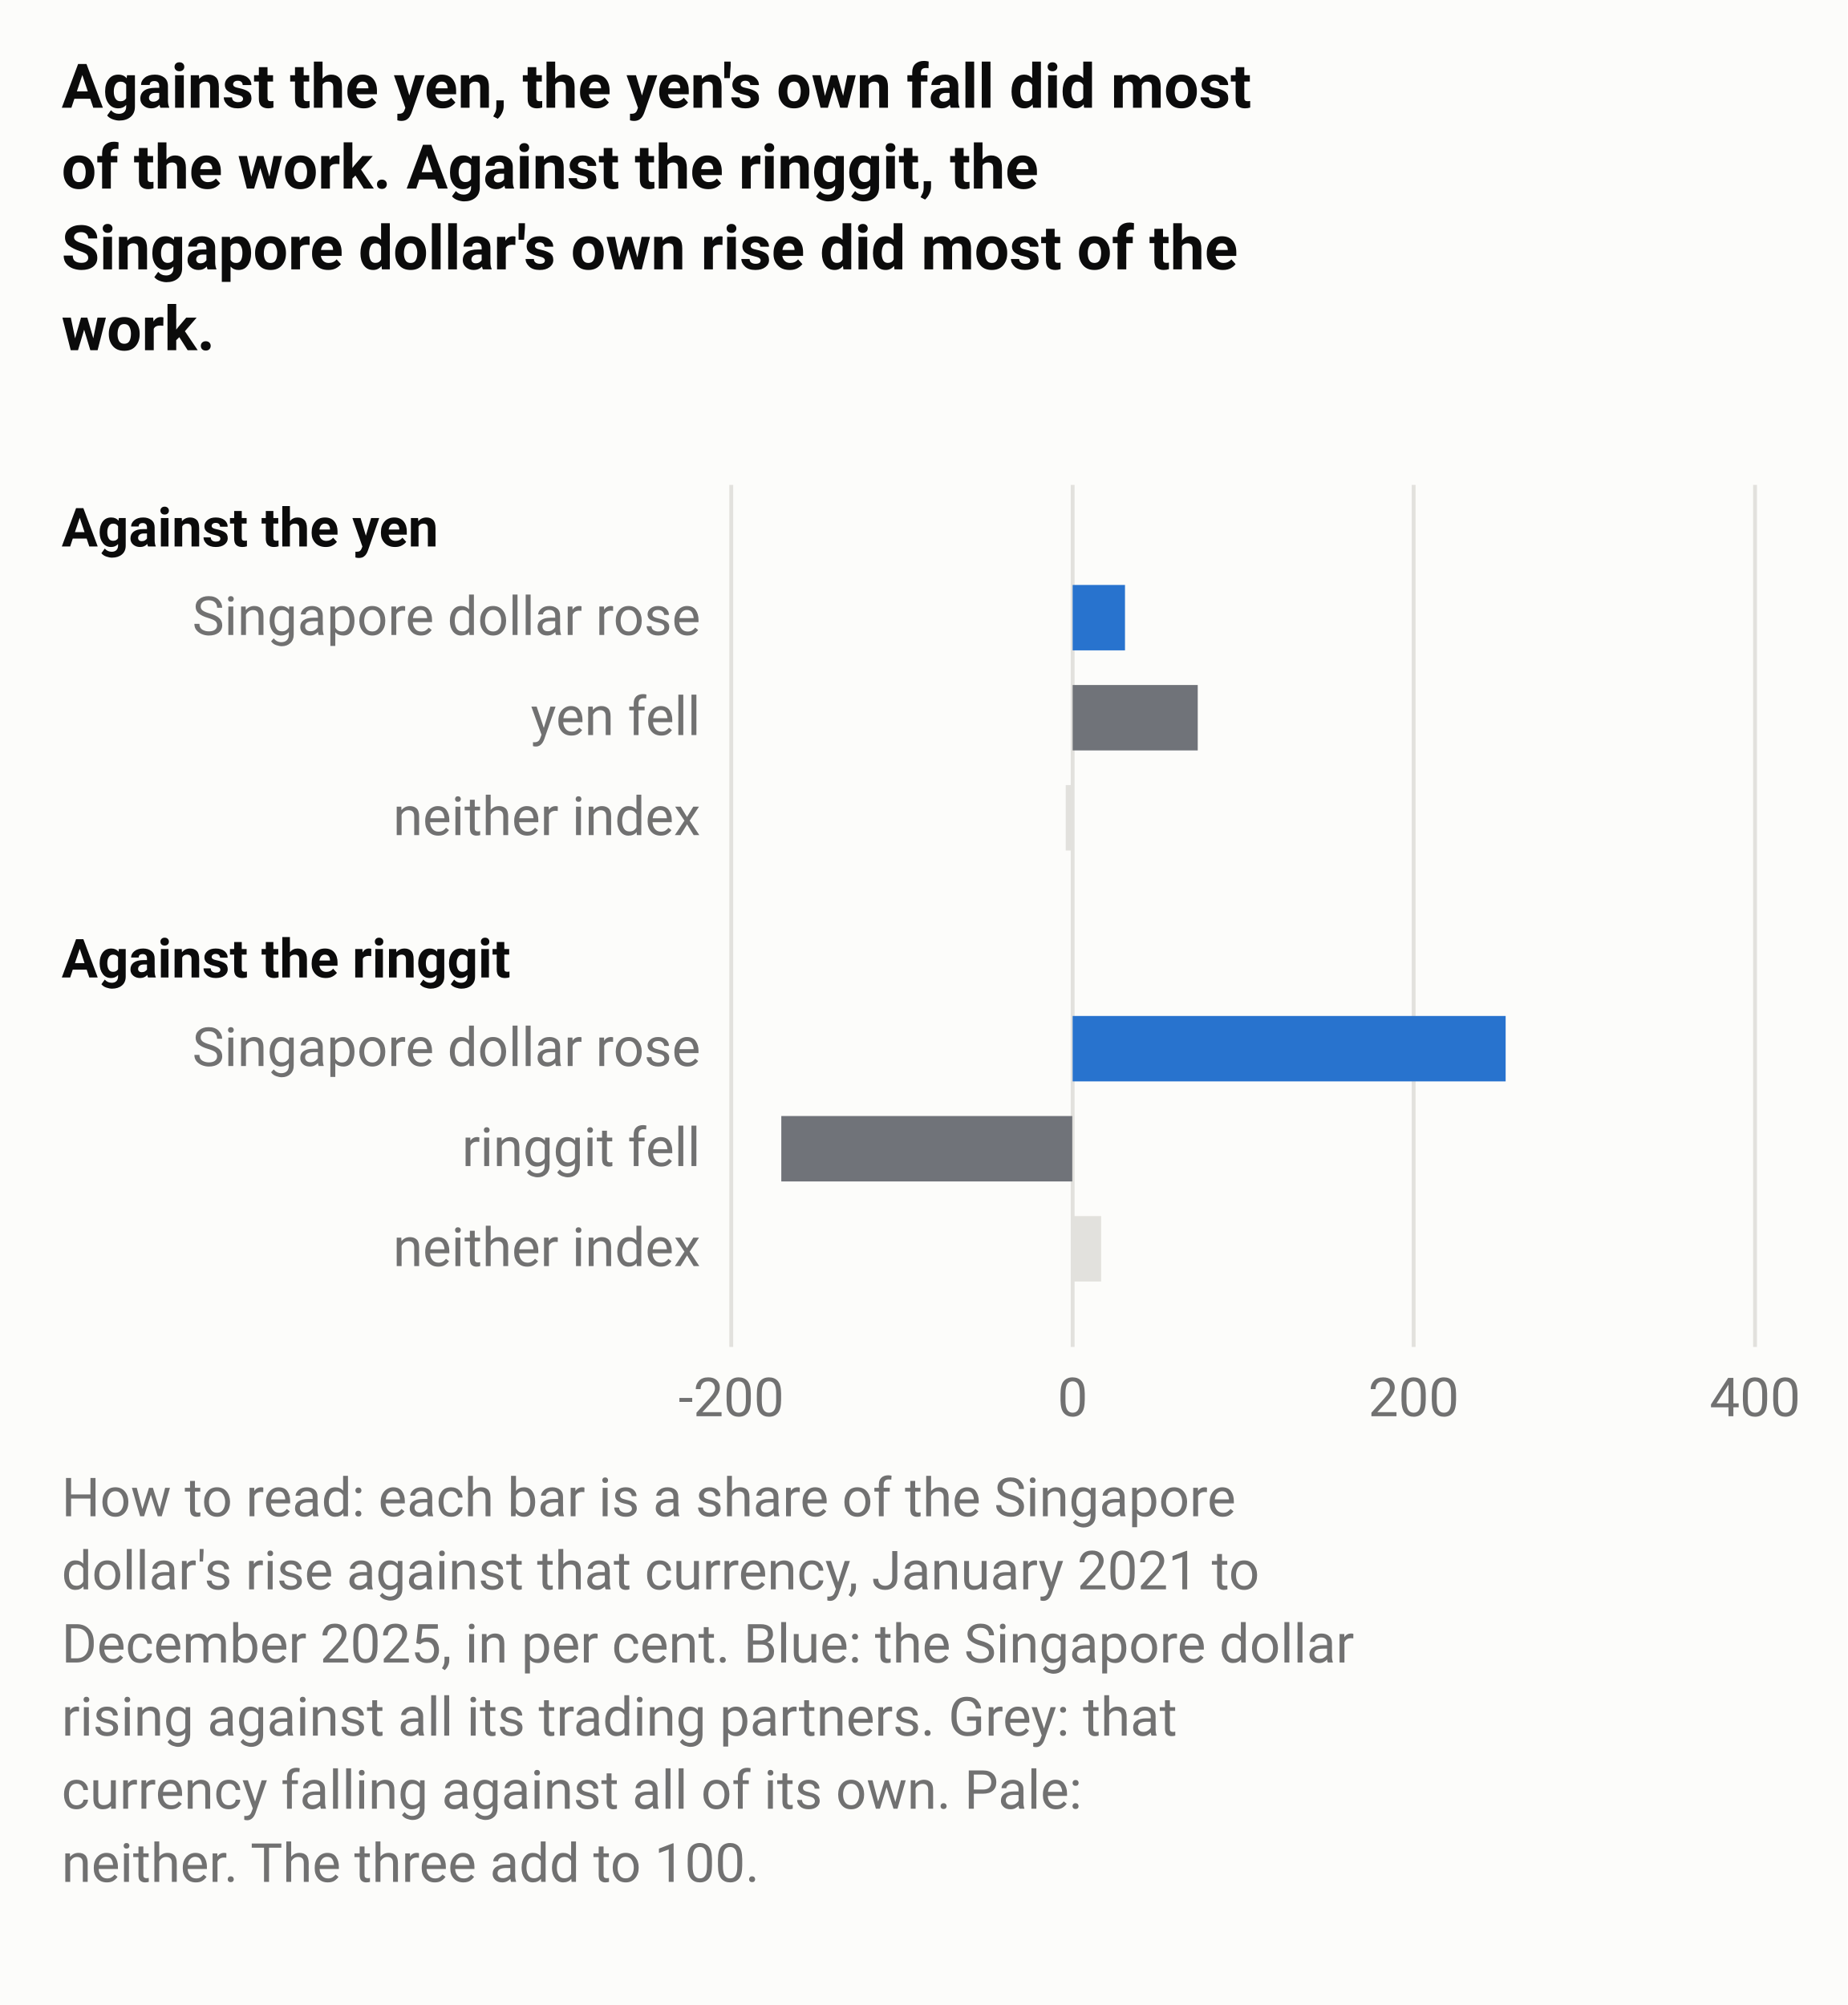
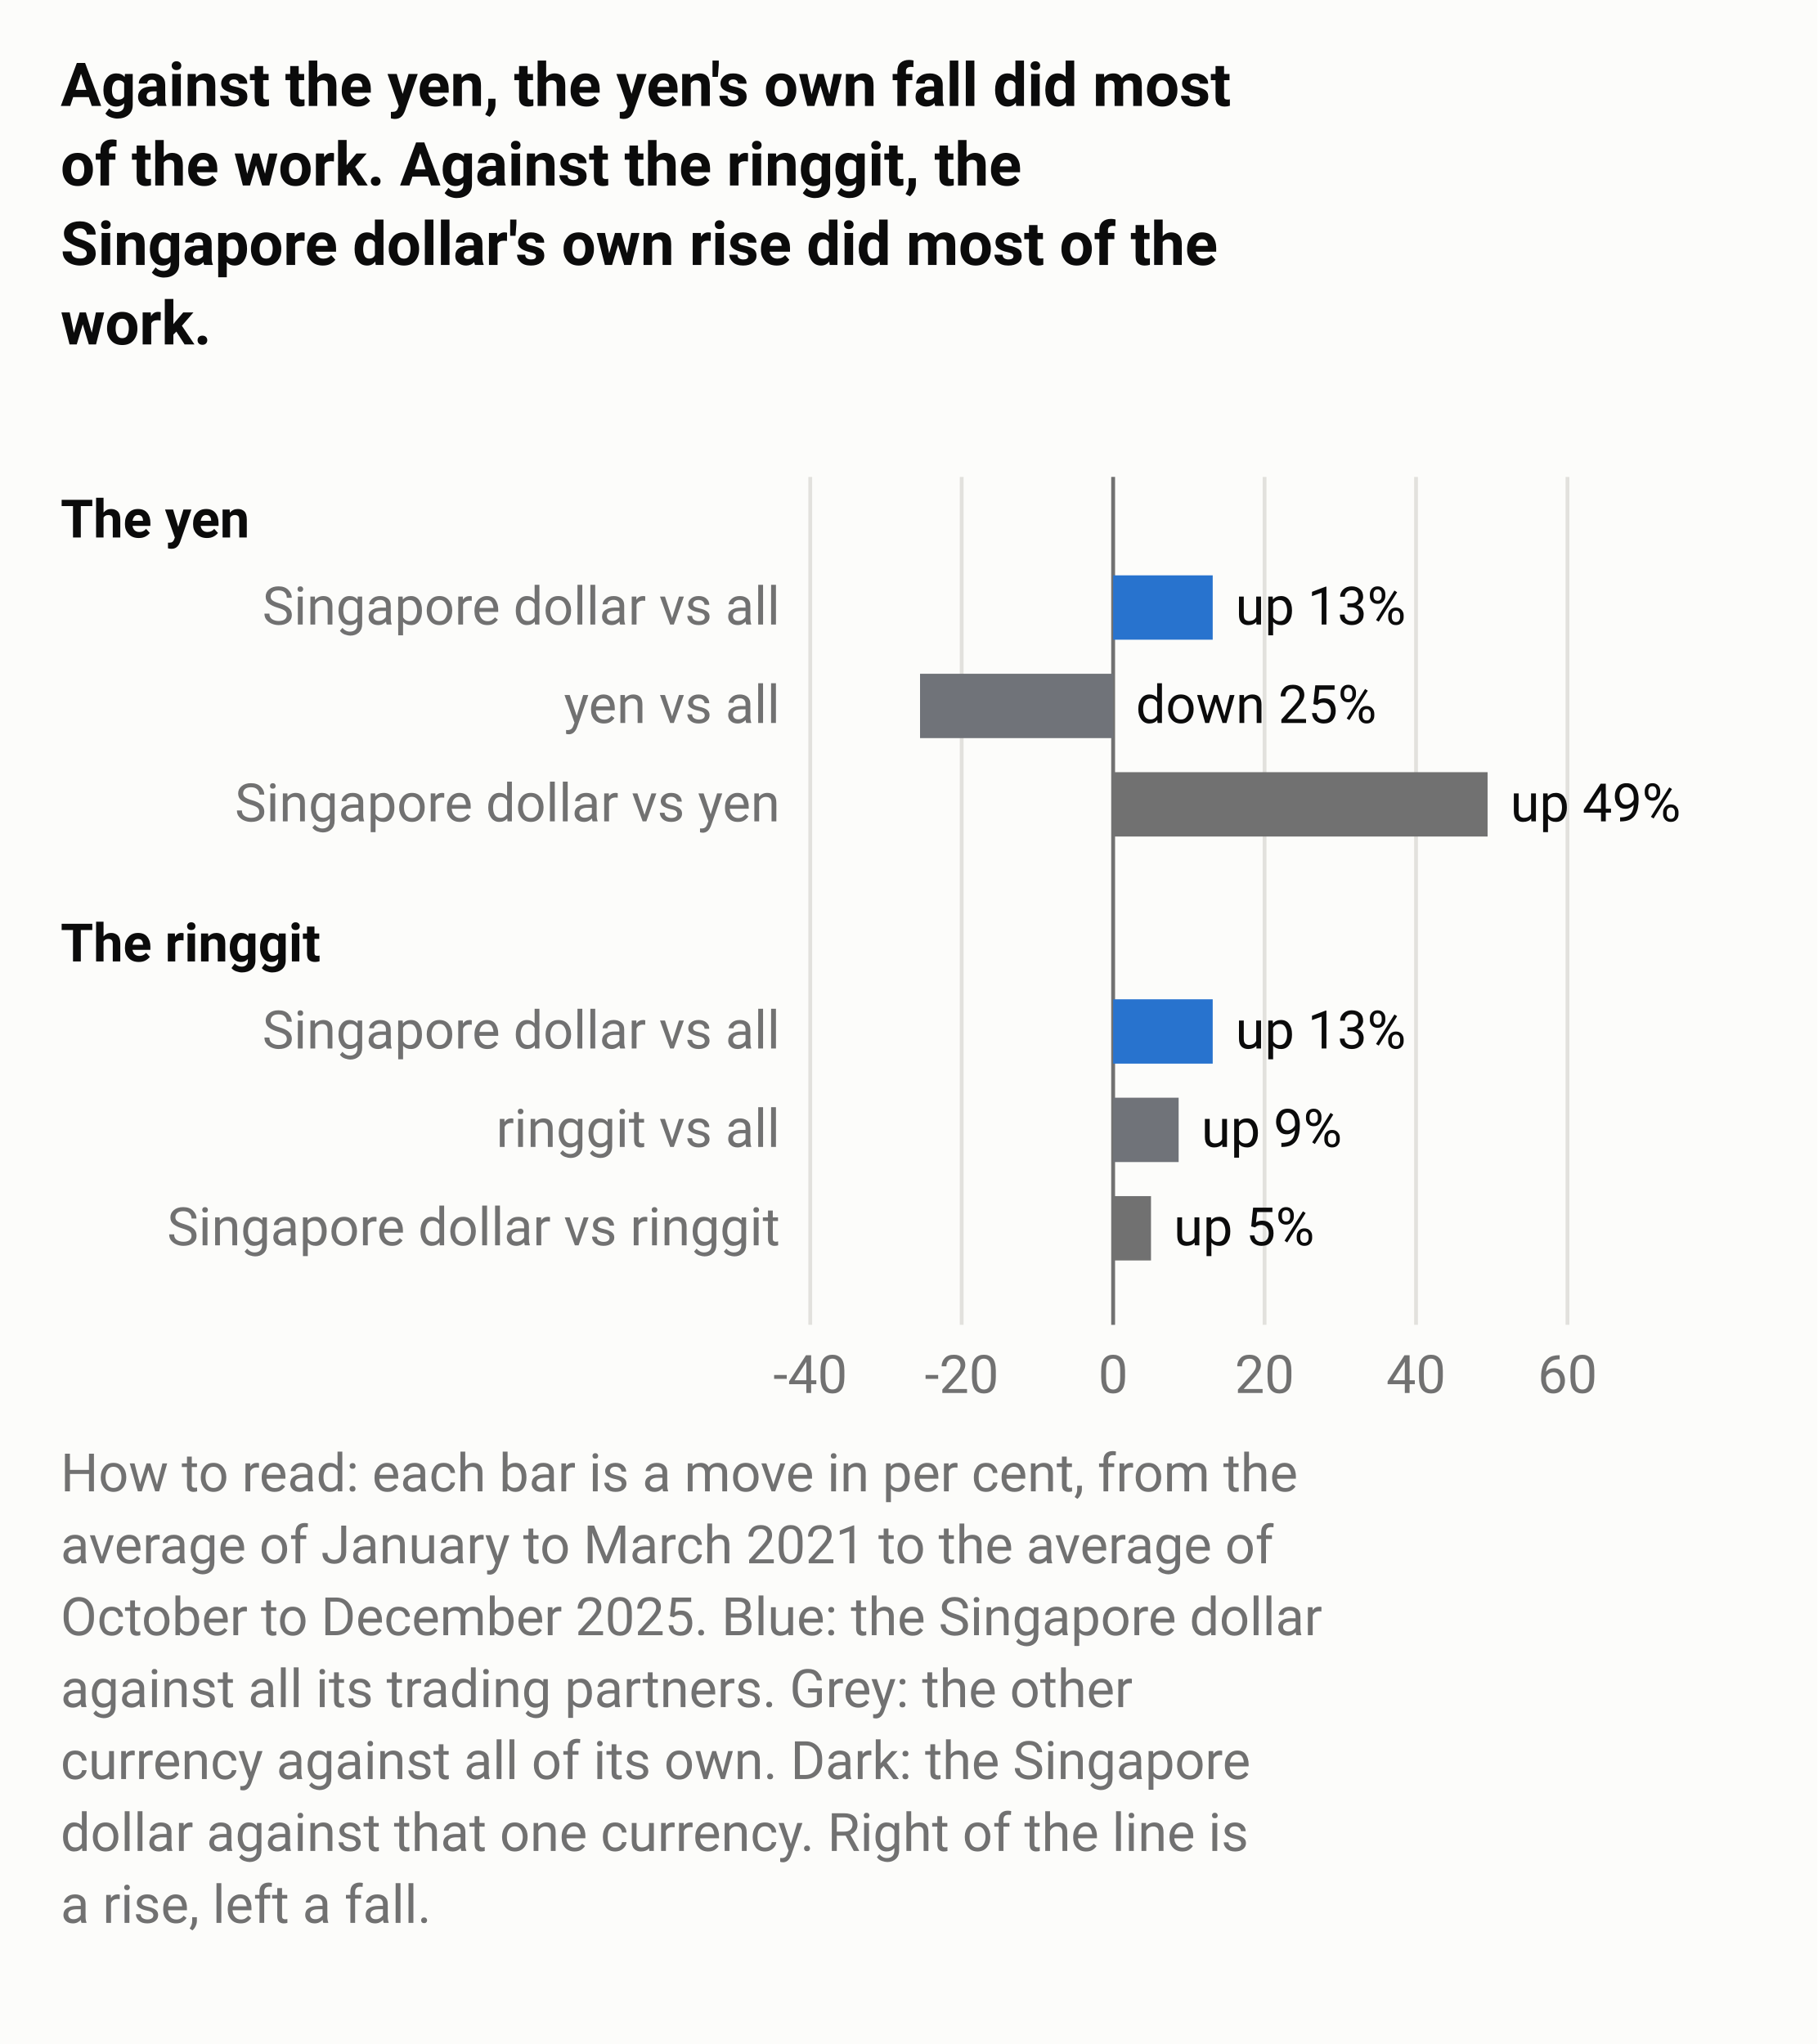
- <svg xmlns="http://www.w3.org/2000/svg" viewBox="0 0 480 521" role="img" aria-label="Split of the Singapore dollar's rise against the yen and the ringgit">
+ <svg xmlns="http://www.w3.org/2000/svg" viewBox="0 0 480 540" role="img" aria-label="Moves of the Singapore dollar, the yen and the ringgit, 2021 to 2025">
  <style>:root{--fig-ink:#0b0b0b;--fig-ink-3:#717171;--fig-rule:#e2e1dd;--fig-surface:#fcfcfa;--fig-subject:#2873ce;--fig-context:#707379;}@media (prefers-color-scheme: dark){:root{--fig-ink:#ffffff;--fig-ink-3:#9a9a9a;--fig-rule:#38393a;--fig-surface:#1a1a19;--fig-subject:#3987e5;--fig-context:#93969c;}}:root[data-theme="dark"]{--fig-ink:#ffffff;--fig-ink-3:#9a9a9a;--fig-rule:#38393a;--fig-surface:#1a1a19;--fig-subject:#3987e5;--fig-context:#93969c;}text{font-family:ui-sans-serif,system-ui,-apple-system,Segoe UI,Roboto,Helvetica,Arial,sans-serif;}</style>
-   <rect x="0" y="0" width="480" height="521" fill="var(--fig-surface,#fcfcfa)" />
+   <rect x="0" y="0" width="480" height="540" fill="var(--fig-surface,#fcfcfa)" />
  <text x="16.0" y="28.0" font-size="16" fill="var(--fig-ink,#0b0b0b)" font-weight="600">Against the yen, the yen's own fall did most</text>
  <text x="16.0" y="49.0" font-size="16" fill="var(--fig-ink,#0b0b0b)" font-weight="600">of the work. Against the ringgit, the</text>
  <text x="16.0" y="70.0" font-size="16" fill="var(--fig-ink,#0b0b0b)" font-weight="600">Singapore dollar's own rise did most of the</text>
  <text x="16.0" y="91.0" font-size="16" fill="var(--fig-ink,#0b0b0b)" font-weight="600">work.</text>
-   <line x1="190.0" x2="190.0" y1="126" y2="350" stroke="var(--fig-rule,#e2e1dd)" stroke-width="1" />
-   <text x="190.0" y="368.0" text-anchor="middle" font-size="14" fill="var(--fig-ink-3,#717171)">-200</text>
-   <line x1="278.7" x2="278.7" y1="126" y2="350" stroke="var(--fig-rule,#e2e1dd)" stroke-width="1" />
-   <text x="278.7" y="368.0" text-anchor="middle" font-size="14" fill="var(--fig-ink-3,#717171)">0</text>
-   <line x1="367.3" x2="367.3" y1="126" y2="350" stroke="var(--fig-rule,#e2e1dd)" stroke-width="1" />
-   <text x="367.3" y="368.0" text-anchor="middle" font-size="14" fill="var(--fig-ink-3,#717171)">200</text>
-   <line x1="456.0" x2="456.0" y1="126" y2="350" stroke="var(--fig-rule,#e2e1dd)" stroke-width="1" />
-   <text x="456.0" y="368.0" text-anchor="middle" font-size="14" fill="var(--fig-ink-3,#717171)">400</text>
-   <text x="16.0" y="142.0" font-size="14" fill="var(--fig-ink,#0b0b0b)" font-weight="600">Against the yen</text>
-   <text x="182.0" y="165.0" text-anchor="end" font-size="14" fill="var(--fig-ink-3,#717171)">Singapore dollar rose</text>
-   <rect x="278.7" y="152.0" width="13.6" height="17" fill="var(--fig-subject,#2873ce)" />
-   <text x="182.0" y="191.0" text-anchor="end" font-size="14" fill="var(--fig-ink-3,#717171)">yen fell</text>
-   <rect x="278.7" y="178.0" width="32.5" height="17" fill="var(--fig-context,#707379)" />
-   <text x="182.0" y="217.0" text-anchor="end" font-size="14" fill="var(--fig-ink-3,#717171)">neither index</text>
-   <rect x="276.9" y="204.0" width="1.7" height="17" fill="var(--fig-rule,#e2e1dd)" />
-   <text x="16.0" y="254.0" font-size="14" fill="var(--fig-ink,#0b0b0b)" font-weight="600">Against the ringgit</text>
-   <text x="182.0" y="277.0" text-anchor="end" font-size="14" fill="var(--fig-ink-3,#717171)">Singapore dollar rose</text>
-   <rect x="278.7" y="264.0" width="112.5" height="17" fill="var(--fig-subject,#2873ce)" />
-   <text x="182.0" y="303.0" text-anchor="end" font-size="14" fill="var(--fig-ink-3,#717171)">ringgit fell</text>
-   <rect x="203.0" y="290.0" width="75.6" height="17" fill="var(--fig-context,#707379)" />
-   <text x="182.0" y="329.0" text-anchor="end" font-size="14" fill="var(--fig-ink-3,#717171)">neither index</text>
-   <rect x="278.7" y="316.0" width="7.4" height="17" fill="var(--fig-rule,#e2e1dd)" />
-   <text x="16.0" y="394.0" font-size="14" fill="var(--fig-ink-3,#717171)">How to read: each bar is a share of the Singapore</text>
-   <text x="16.0" y="413.0" font-size="14" fill="var(--fig-ink-3,#717171)">dollar's rise against that currency, January 2021 to</text>
-   <text x="16.0" y="432.0" font-size="14" fill="var(--fig-ink-3,#717171)">December 2025, in per cent. Blue: the Singapore dollar</text>
-   <text x="16.0" y="451.0" font-size="14" fill="var(--fig-ink-3,#717171)">rising against all its trading partners. Grey: that</text>
-   <text x="16.0" y="470.0" font-size="14" fill="var(--fig-ink-3,#717171)">currency falling against all of its own. Pale:</text>
-   <text x="16.0" y="489.0" font-size="14" fill="var(--fig-ink-3,#717171)">neither. The three add to 100.</text>
+   <line x1="214.0" x2="214.0" y1="126" y2="350" stroke="var(--fig-rule,#e2e1dd)" stroke-width="1" />
+   <text x="214.0" y="368.0" text-anchor="middle" font-size="14" fill="var(--fig-ink-3,#717171)">-40</text>
+   <line x1="254.0" x2="254.0" y1="126" y2="350" stroke="var(--fig-rule,#e2e1dd)" stroke-width="1" />
+   <text x="254.0" y="368.0" text-anchor="middle" font-size="14" fill="var(--fig-ink-3,#717171)">-20</text>
+   <line x1="294.0" x2="294.0" y1="126" y2="350" stroke="var(--fig-rule,#e2e1dd)" stroke-width="1" />
+   <text x="294.0" y="368.0" text-anchor="middle" font-size="14" fill="var(--fig-ink-3,#717171)">0</text>
+   <line x1="334.0" x2="334.0" y1="126" y2="350" stroke="var(--fig-rule,#e2e1dd)" stroke-width="1" />
+   <text x="334.0" y="368.0" text-anchor="middle" font-size="14" fill="var(--fig-ink-3,#717171)">20</text>
+   <line x1="374.0" x2="374.0" y1="126" y2="350" stroke="var(--fig-rule,#e2e1dd)" stroke-width="1" />
+   <text x="374.0" y="368.0" text-anchor="middle" font-size="14" fill="var(--fig-ink-3,#717171)">40</text>
+   <line x1="414.0" x2="414.0" y1="126" y2="350" stroke="var(--fig-rule,#e2e1dd)" stroke-width="1" />
+   <text x="414.0" y="368.0" text-anchor="middle" font-size="14" fill="var(--fig-ink-3,#717171)">60</text>
+   <line x1="294.0" x2="294.0" y1="126" y2="350" stroke="var(--fig-ink-3,#717171)" stroke-width="1" />
+   <text x="16.0" y="142.0" font-size="14" fill="var(--fig-ink,#0b0b0b)" font-weight="600">The yen</text>
+   <text x="206.0" y="165.0" text-anchor="end" font-size="14" fill="var(--fig-ink-3,#717171)">Singapore dollar vs all</text>
+   <rect x="294.0" y="152.0" width="26.3" height="17" fill="var(--fig-subject,#2873ce)" />
+   <text x="326.3" y="165.0" font-size="14" fill="var(--fig-ink,#0b0b0b)">up 13%</text>
+   <text x="206.0" y="191.0" text-anchor="end" font-size="14" fill="var(--fig-ink-3,#717171)">yen vs all</text>
+   <rect x="243.0" y="178.0" width="51.0" height="17" fill="var(--fig-context,#707379)" />
+   <text x="300.0" y="191.0" font-size="14" fill="var(--fig-ink,#0b0b0b)">down 25%</text>
+   <text x="206.0" y="217.0" text-anchor="end" font-size="14" fill="var(--fig-ink-3,#717171)">Singapore dollar vs yen</text>
+   <rect x="294.0" y="204.0" width="98.9" height="17" fill="var(--fig-ink-3,#717171)" />
+   <text x="398.9" y="217.0" font-size="14" fill="var(--fig-ink,#0b0b0b)">up 49%</text>
+   <text x="16.0" y="254.0" font-size="14" fill="var(--fig-ink,#0b0b0b)" font-weight="600">The ringgit</text>
+   <text x="206.0" y="277.0" text-anchor="end" font-size="14" fill="var(--fig-ink-3,#717171)">Singapore dollar vs all</text>
+   <rect x="294.0" y="264.0" width="26.3" height="17" fill="var(--fig-subject,#2873ce)" />
+   <text x="326.3" y="277.0" font-size="14" fill="var(--fig-ink,#0b0b0b)">up 13%</text>
+   <text x="206.0" y="303.0" text-anchor="end" font-size="14" fill="var(--fig-ink-3,#717171)">ringgit vs all</text>
+   <rect x="294.0" y="290.0" width="17.3" height="17" fill="var(--fig-context,#707379)" />
+   <text x="317.3" y="303.0" font-size="14" fill="var(--fig-ink,#0b0b0b)">up 9%</text>
+   <text x="206.0" y="329.0" text-anchor="end" font-size="14" fill="var(--fig-ink-3,#717171)">Singapore dollar vs ringgit</text>
+   <rect x="294.0" y="316.0" width="10.0" height="17" fill="var(--fig-ink-3,#717171)" />
+   <text x="310.0" y="329.0" font-size="14" fill="var(--fig-ink,#0b0b0b)">up 5%</text>
+   <text x="16.0" y="394.0" font-size="14" fill="var(--fig-ink-3,#717171)">How to read: each bar is a move in per cent, from the</text>
+   <text x="16.0" y="413.0" font-size="14" fill="var(--fig-ink-3,#717171)">average of January to March 2021 to the average of</text>
+   <text x="16.0" y="432.0" font-size="14" fill="var(--fig-ink-3,#717171)">October to December 2025. Blue: the Singapore dollar</text>
+   <text x="16.0" y="451.0" font-size="14" fill="var(--fig-ink-3,#717171)">against all its trading partners. Grey: the other</text>
+   <text x="16.0" y="470.0" font-size="14" fill="var(--fig-ink-3,#717171)">currency against all of its own. Dark: the Singapore</text>
+   <text x="16.0" y="489.0" font-size="14" fill="var(--fig-ink-3,#717171)">dollar against that one currency. Right of the line is</text>
+   <text x="16.0" y="508.0" font-size="14" fill="var(--fig-ink-3,#717171)">a rise, left a fall.</text>
</svg>
